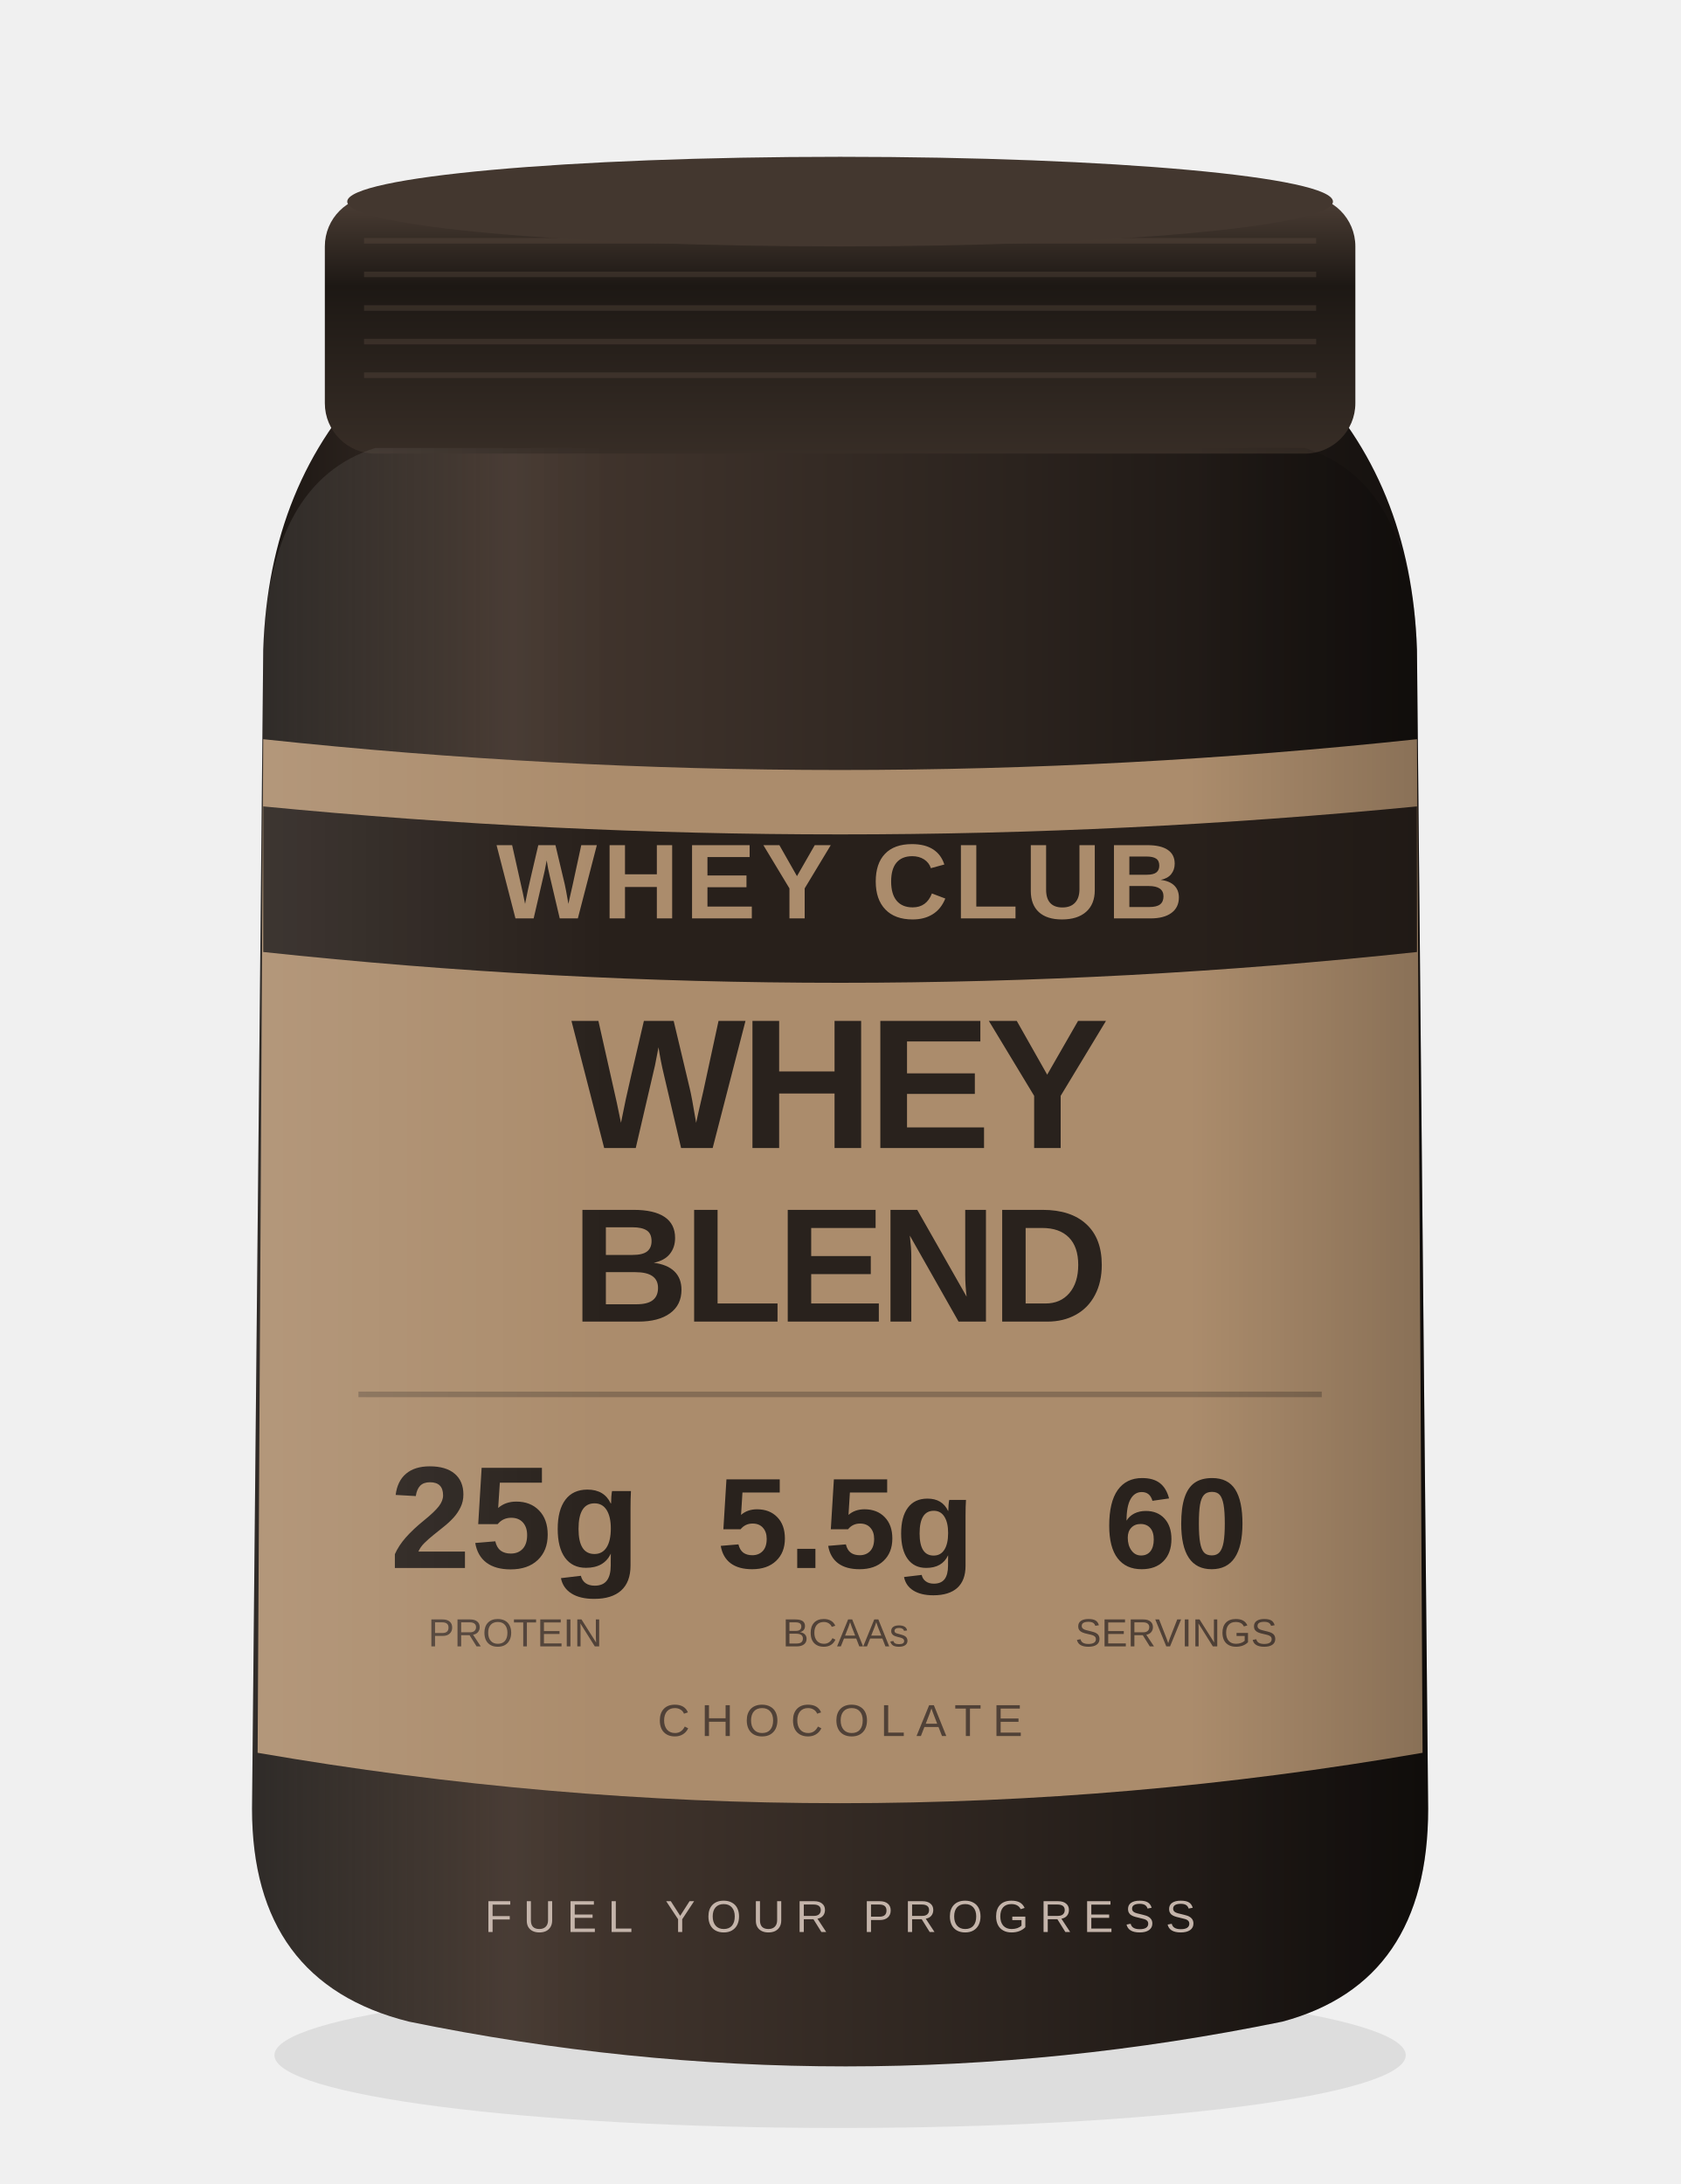
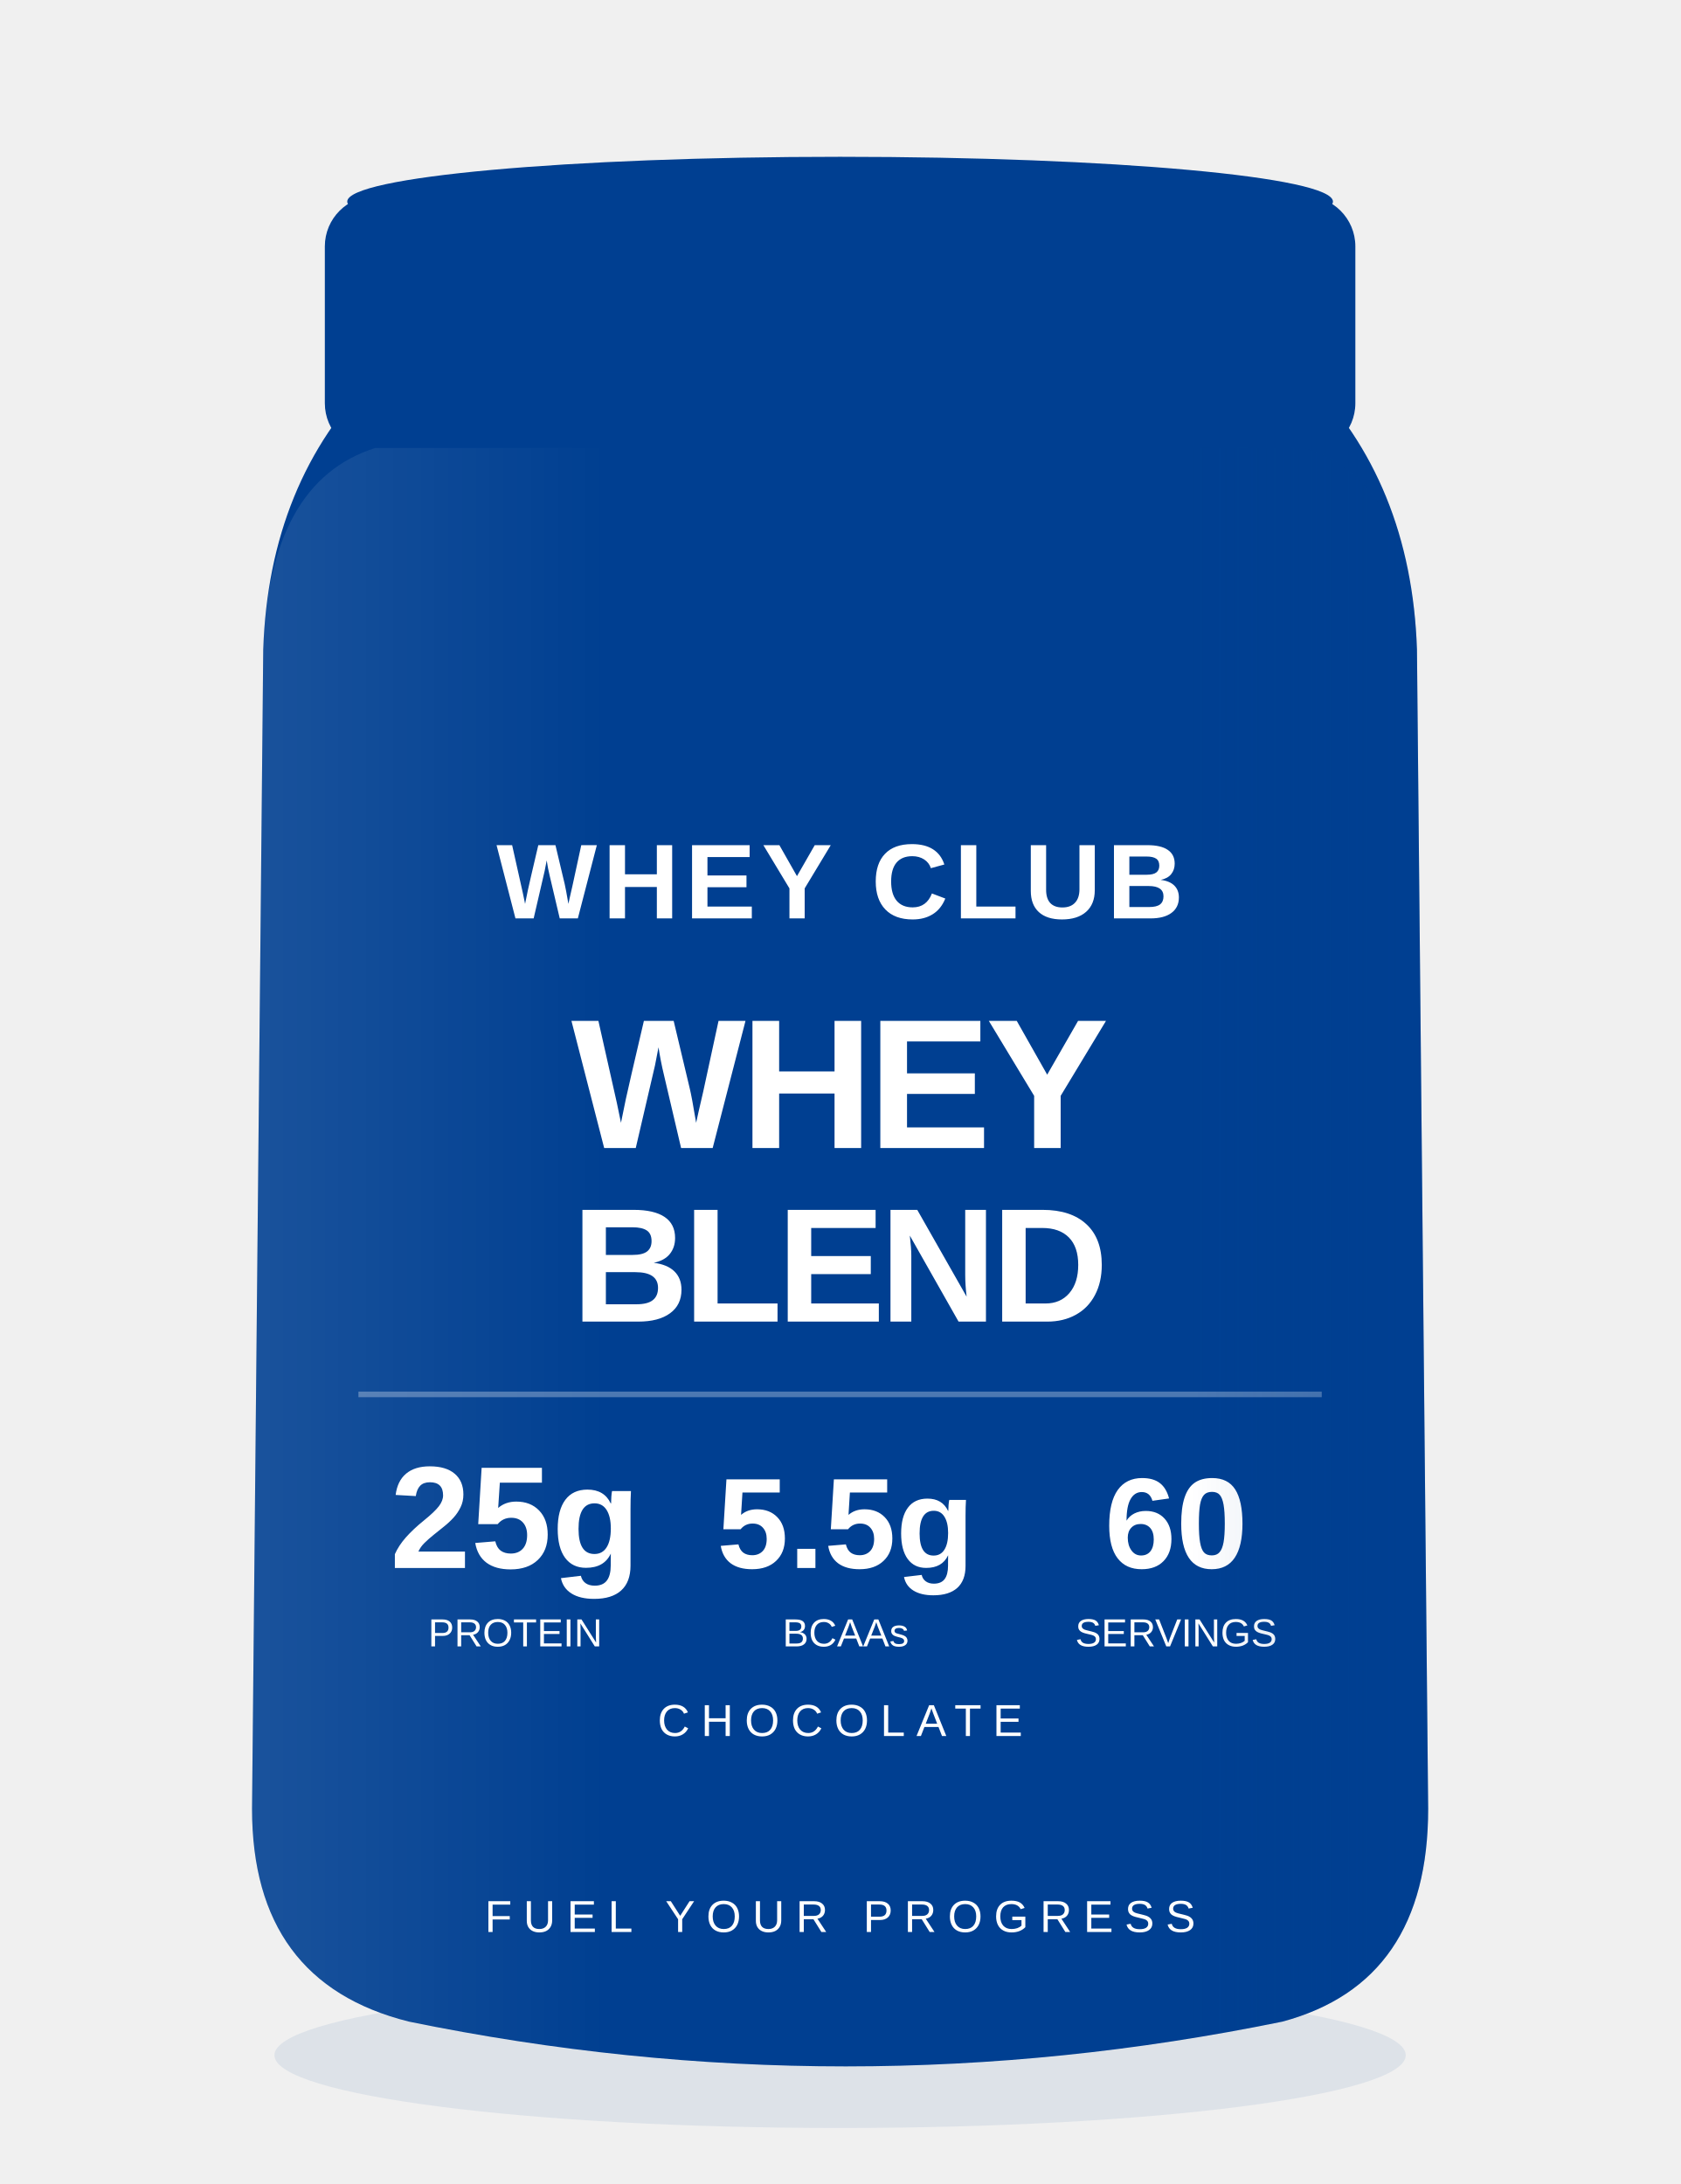
<svg xmlns="http://www.w3.org/2000/svg" width="300" height="390" viewBox="0 0 300 390">
  <defs>
    <linearGradient id="body">
-       <stop stop-color="#191411" />
-       <stop offset=".22" stop-color="#44372f" />
-       <stop offset=".65" stop-color="#2b231e" />
-       <stop offset="1" stop-color="#14100e" />
+       <stop stop-color="#003f91" />
+       <stop offset=".22" stop-color="#003f91" />
+       <stop offset=".65" stop-color="#003f91" />
+       <stop offset="1" stop-color="#003f91" />
    </linearGradient>
    <linearGradient id="lid" x2="0" y2="1">
-       <stop stop-color="#4d3f36" />
-       <stop offset=".35" stop-color="#1d1814" />
-       <stop offset="1" stop-color="#372d26" />
+       <stop stop-color="#003f91" />
+       <stop offset=".35" stop-color="#003f91" />
+       <stop offset="1" stop-color="#003f91" />
    </linearGradient>
    <linearGradient id="shine">
-       <stop stop-color="white" stop-opacity=".1" />
-       <stop offset=".3" stop-color="white" stop-opacity="0" />
-       <stop offset=".8" stop-color="black" stop-opacity="0" />
-       <stop offset="1" stop-color="black" stop-opacity=".2" />
+       <stop stop-color="#ffffff" stop-opacity=".1" />
+       <stop offset=".3" stop-color="#ffffff" stop-opacity="0" />
+       <stop offset=".8" stop-color="#003f91" stop-opacity="0" />
+       <stop offset="1" stop-color="#003f91" stop-opacity=".2" />
    </linearGradient>
  </defs>
-   <ellipse cx="150" cy="367" rx="101" ry="13" fill="#000" opacity=".08" />
+   <ellipse cx="150" cy="367" rx="101" ry="13" fill="#003f91" opacity=".08" />
  <path d="M67 67Q48 86 47 116L45 323Q45 354 73 361Q151 377 229 361Q255 354 255 323L253 116Q252 86 233 67Z" fill="url(#body)" />
  <rect x="58" y="35" width="184" height="46" rx="9" fill="url(#lid)" />
-   <path d="M65 43H235M65 49H235M65 55H235M65 61H235M65 67H235" stroke="#5f4d42" stroke-width="1" opacity=".35" />
-   <ellipse cx="150" cy="36" rx="88" ry="8" fill="#43372f" />
-   <path d="M47 132Q150 143 253 132L254 313Q150 331 46 313Z" fill="#ab8c6c" />
-   <path d="M47 144Q150 154 253 144V170Q150 181 47 170Z" fill="#28201b" />
-   <text x="150" y="164" text-anchor="middle" fill="#ab8c6c" font-family="Arial,sans-serif" font-weight="900" font-size="19" letter-spacing="1">WHEY CLUB</text>
-   <text x="150" y="205" text-anchor="middle" fill="#29221d" font-family="Arial,sans-serif" font-weight="900" font-size="33" letter-spacing="-1">WHEY</text>
-   <text x="150" y="236" text-anchor="middle" fill="#29221d" font-family="Arial,sans-serif" font-weight="900" font-size="29" letter-spacing="-1">BLEND</text>
-   <path d="M64 249H236" stroke="#2d2520" stroke-opacity=".3" />
-   <text x="92" y="280" text-anchor="middle" fill="#29221d" font-family="Arial,sans-serif" font-weight="900" font-size="26">25g</text>
-   <text x="92" y="294" text-anchor="middle" fill="#504137" font-family="Arial,sans-serif" font-size="7">PROTEIN</text>
-   <text x="151" y="280" text-anchor="middle" fill="#29221d" font-family="Arial,sans-serif" font-weight="900" font-size="23">5.5g</text>
-   <text x="151" y="294" text-anchor="middle" fill="#504137" font-family="Arial,sans-serif" font-size="7">BCAAs</text>
-   <text x="210" y="280" text-anchor="middle" fill="#29221d" font-family="Arial,sans-serif" font-weight="900" font-size="23">60</text>
-   <text x="210" y="294" text-anchor="middle" fill="#504137" font-family="Arial,sans-serif" font-size="7">SERVINGS</text>
-   <text x="150" y="310" text-anchor="middle" fill="#504137" font-family="Arial,sans-serif" font-size="8" letter-spacing="2">CHOCOLATE</text>
-   <text x="150" y="345" text-anchor="middle" fill="#c4b4aa" font-family="Arial,sans-serif" font-size="8" letter-spacing="2">FUEL YOUR PROGRESS</text>
+   <path d="M65 43H235M65 49H235M65 55H235M65 61H235M65 67H235" stroke="#003f91" stroke-width="1" opacity=".35" />
+   <ellipse cx="150" cy="36" rx="88" ry="8" fill="#003f91" />
+   <path d="M47 132Q150 143 253 132L254 313Q150 331 46 313Z" fill="#003f91" />
+   <path d="M47 144Q150 154 253 144V170Q150 181 47 170Z" fill="#003f91" />
+   <text x="150" y="164" text-anchor="middle" fill="#ffffff" font-family="Arial,sans-serif" font-weight="900" font-size="19" letter-spacing="1">WHEY CLUB</text>
+   <text x="150" y="205" text-anchor="middle" fill="#ffffff" font-family="Arial,sans-serif" font-weight="900" font-size="33" letter-spacing="-1">WHEY</text>
+   <text x="150" y="236" text-anchor="middle" fill="#ffffff" font-family="Arial,sans-serif" font-weight="900" font-size="29" letter-spacing="-1">BLEND</text>
+   <path d="M64 249H236" stroke="#ffffff" stroke-opacity=".3" />
+   <text x="92" y="280" text-anchor="middle" fill="#ffffff" font-family="Arial,sans-serif" font-weight="900" font-size="26">25g</text>
+   <text x="92" y="294" text-anchor="middle" fill="#ffffff" font-family="Arial,sans-serif" font-size="7">PROTEIN</text>
+   <text x="151" y="280" text-anchor="middle" fill="#ffffff" font-family="Arial,sans-serif" font-weight="900" font-size="23">5.5g</text>
+   <text x="151" y="294" text-anchor="middle" fill="#ffffff" font-family="Arial,sans-serif" font-size="7">BCAAs</text>
+   <text x="210" y="280" text-anchor="middle" fill="#ffffff" font-family="Arial,sans-serif" font-weight="900" font-size="23">60</text>
+   <text x="210" y="294" text-anchor="middle" fill="#ffffff" font-family="Arial,sans-serif" font-size="7">SERVINGS</text>
+   <text x="150" y="310" text-anchor="middle" fill="#ffffff" font-family="Arial,sans-serif" font-size="8" letter-spacing="2">CHOCOLATE</text>
+   <text x="150" y="345" text-anchor="middle" fill="#ffffff" font-family="Arial,sans-serif" font-size="8" letter-spacing="2">FUEL YOUR PROGRESS</text>
  <path d="M67 80Q48 86 47 116L45 323Q45 354 73 361Q151 377 229 361Q255 354 255 323L253 116Q252 86 233 80Z" fill="url(#shine)" />
</svg>
